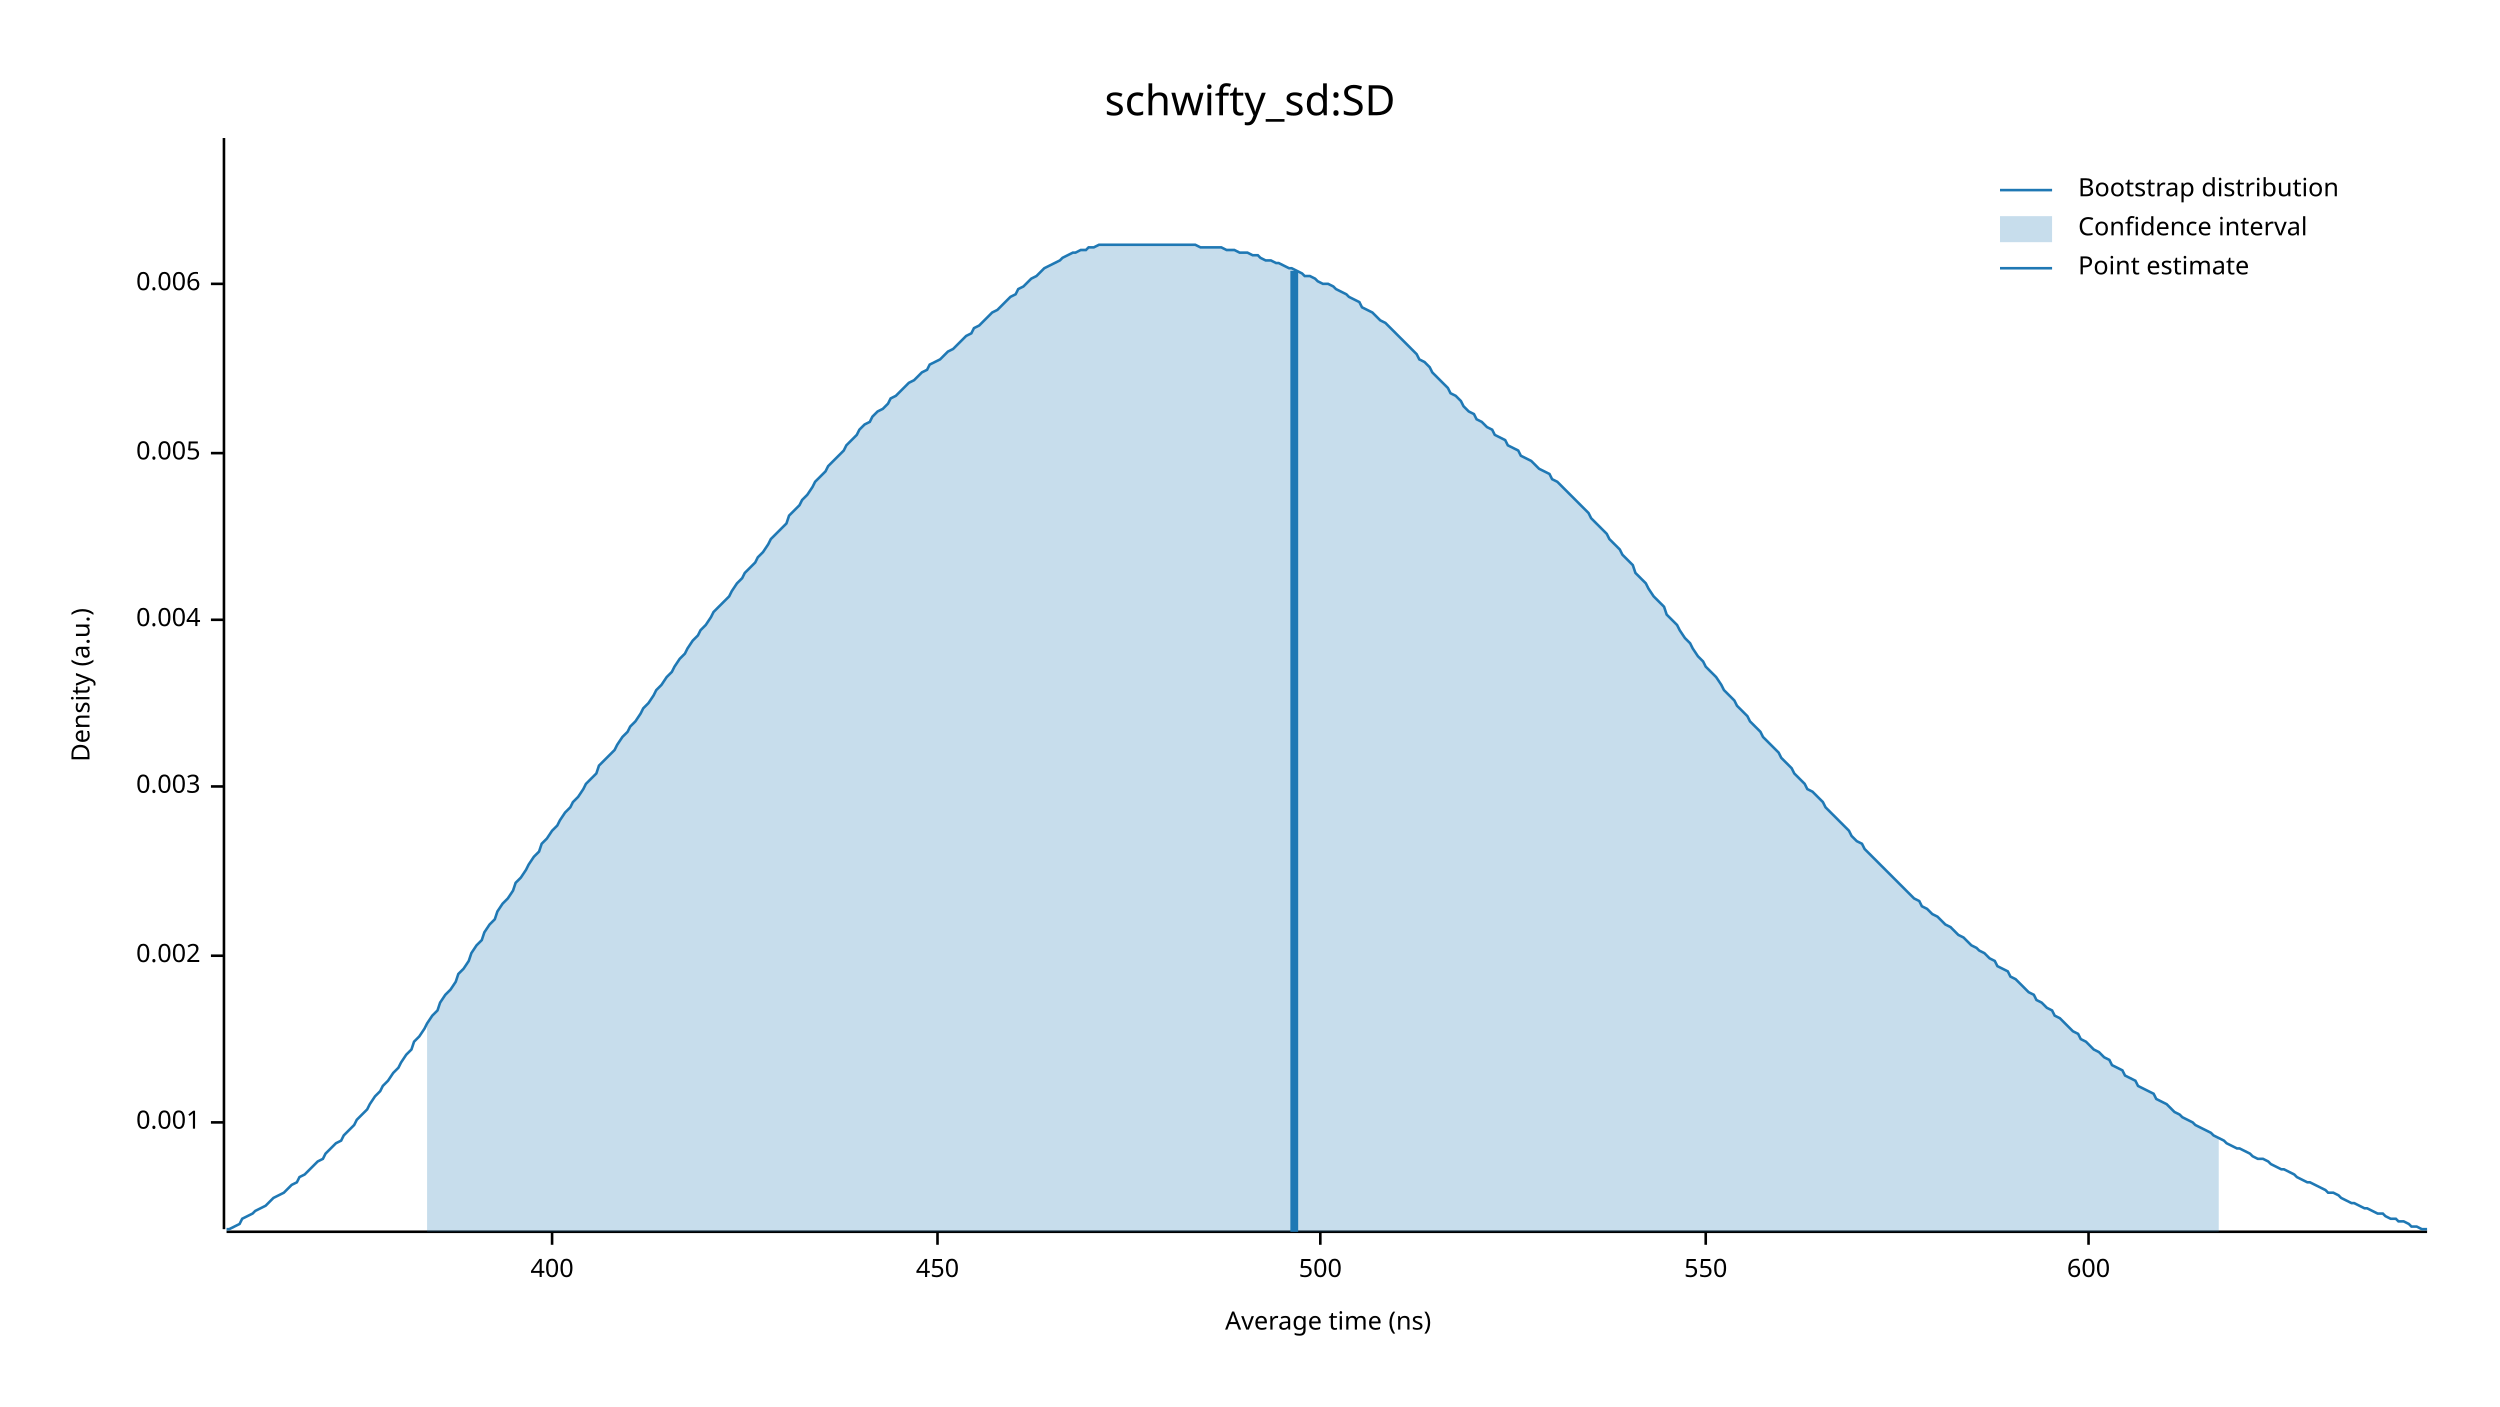
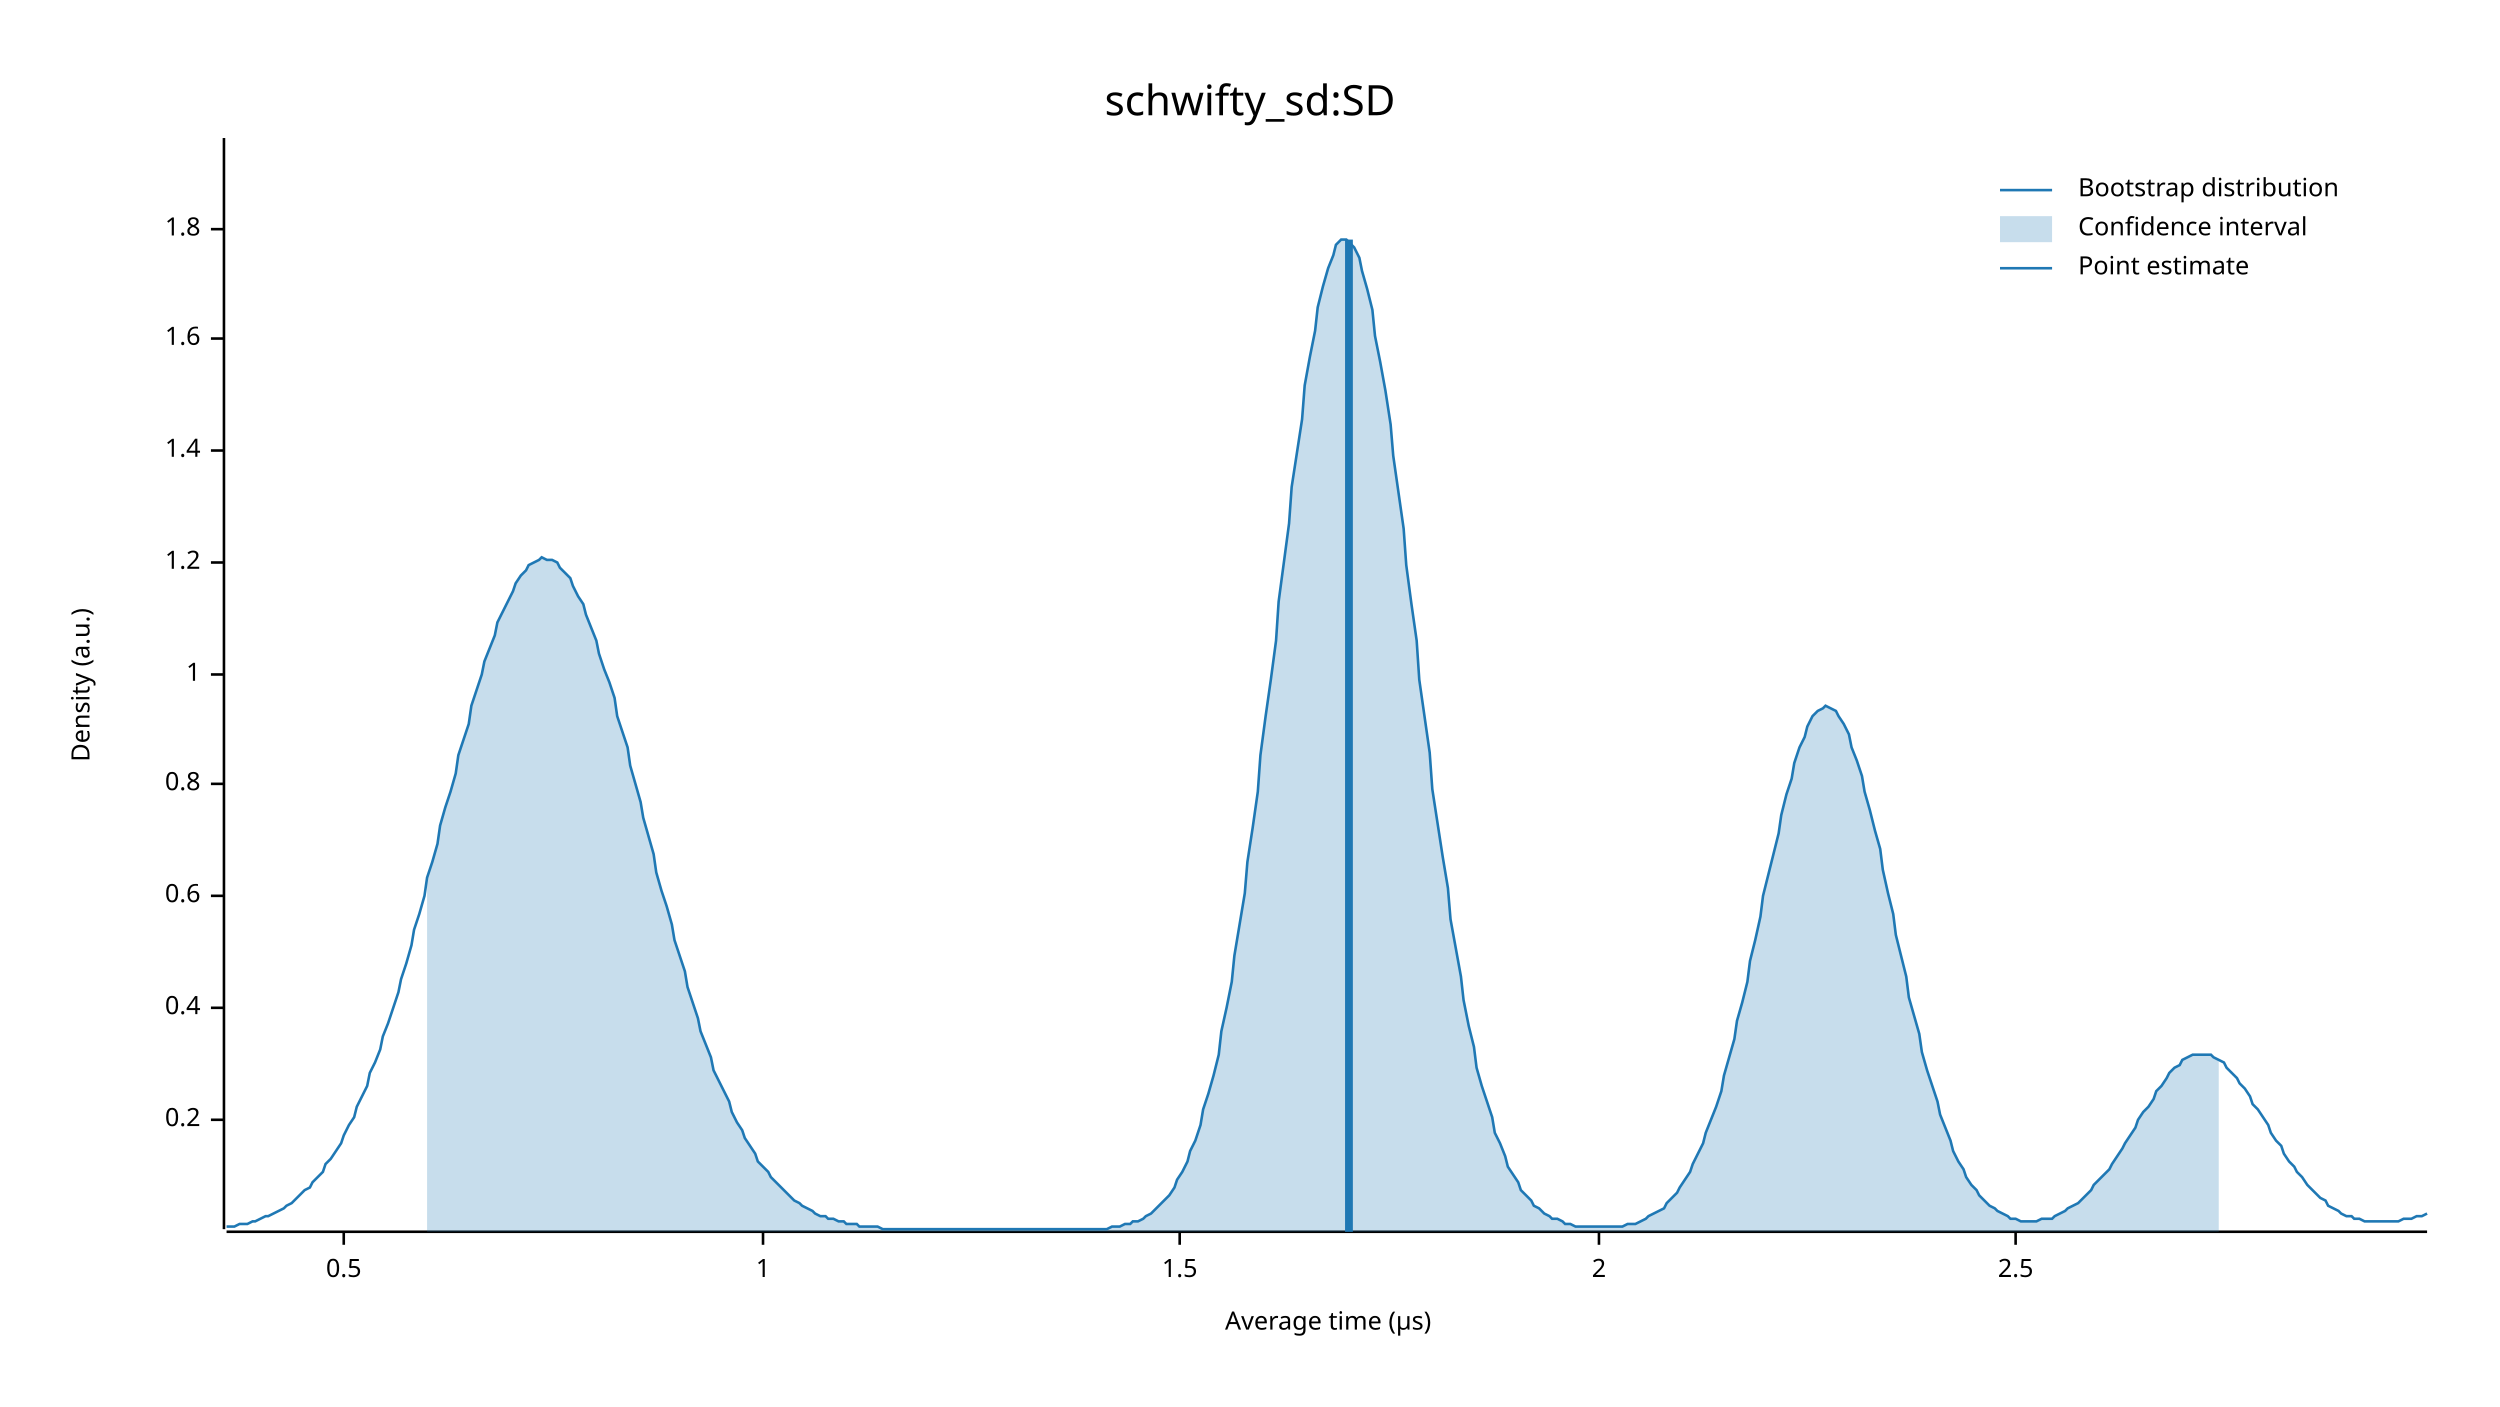
<svg xmlns="http://www.w3.org/2000/svg" width="960" height="540" viewBox="0 0 960 540">
  <text x="480" y="32" dy="0.76em" text-anchor="middle" font-family="sans-serif" font-size="16.129" opacity="1" fill="#000000">
schwifty_sd:SD
</text>
  <text x="27" y="263" dy="0.76em" text-anchor="middle" font-family="sans-serif" font-size="9.677" opacity="1" fill="#000000" transform="rotate(270, 27, 263)">
Density (a.u.)
</text>
  <text x="510" y="513" dy="-0.5ex" text-anchor="middle" font-family="sans-serif" font-size="9.677" opacity="1" fill="#000000">
- Average time (ns)
+ Average time (µs)
</text>
  <polyline fill="none" opacity="1" stroke="#000000" stroke-width="1" points="86,53 86,472 " />
-   <text x="77" y="431" dy="0.5ex" text-anchor="end" font-family="sans-serif" font-size="9.677" opacity="1" fill="#000000">
- 0.001
+   <text x="77" y="430" dy="0.5ex" text-anchor="end" font-family="sans-serif" font-size="9.677" opacity="1" fill="#000000">
+ 0.2
</text>
-   <polyline fill="none" opacity="1" stroke="#000000" stroke-width="1" points="81,431 86,431 " />
-   <text x="77" y="367" dy="0.5ex" text-anchor="end" font-family="sans-serif" font-size="9.677" opacity="1" fill="#000000">
- 0.002
+   <polyline fill="none" opacity="1" stroke="#000000" stroke-width="1" points="81,430 86,430 " />
+   <text x="77" y="387" dy="0.5ex" text-anchor="end" font-family="sans-serif" font-size="9.677" opacity="1" fill="#000000">
+ 0.4
</text>
-   <polyline fill="none" opacity="1" stroke="#000000" stroke-width="1" points="81,367 86,367 " />
-   <text x="77" y="302" dy="0.5ex" text-anchor="end" font-family="sans-serif" font-size="9.677" opacity="1" fill="#000000">
- 0.003
+   <polyline fill="none" opacity="1" stroke="#000000" stroke-width="1" points="81,387 86,387 " />
+   <text x="77" y="344" dy="0.5ex" text-anchor="end" font-family="sans-serif" font-size="9.677" opacity="1" fill="#000000">
+ 0.6
</text>
-   <polyline fill="none" opacity="1" stroke="#000000" stroke-width="1" points="81,302 86,302 " />
-   <text x="77" y="238" dy="0.5ex" text-anchor="end" font-family="sans-serif" font-size="9.677" opacity="1" fill="#000000">
- 0.004
+   <polyline fill="none" opacity="1" stroke="#000000" stroke-width="1" points="81,344 86,344 " />
+   <text x="77" y="301" dy="0.5ex" text-anchor="end" font-family="sans-serif" font-size="9.677" opacity="1" fill="#000000">
+ 0.8
</text>
-   <polyline fill="none" opacity="1" stroke="#000000" stroke-width="1" points="81,238 86,238 " />
-   <text x="77" y="174" dy="0.5ex" text-anchor="end" font-family="sans-serif" font-size="9.677" opacity="1" fill="#000000">
- 0.005
+   <polyline fill="none" opacity="1" stroke="#000000" stroke-width="1" points="81,301 86,301 " />
+   <text x="77" y="259" dy="0.5ex" text-anchor="end" font-family="sans-serif" font-size="9.677" opacity="1" fill="#000000">
+ 1
</text>
-   <polyline fill="none" opacity="1" stroke="#000000" stroke-width="1" points="81,174 86,174 " />
-   <text x="77" y="109" dy="0.5ex" text-anchor="end" font-family="sans-serif" font-size="9.677" opacity="1" fill="#000000">
- 0.006
+   <polyline fill="none" opacity="1" stroke="#000000" stroke-width="1" points="81,259 86,259 " />
+   <text x="77" y="216" dy="0.5ex" text-anchor="end" font-family="sans-serif" font-size="9.677" opacity="1" fill="#000000">
+ 1.2
</text>
-   <polyline fill="none" opacity="1" stroke="#000000" stroke-width="1" points="81,109 86,109 " />
+   <polyline fill="none" opacity="1" stroke="#000000" stroke-width="1" points="81,216 86,216 " />
+   <text x="77" y="173" dy="0.5ex" text-anchor="end" font-family="sans-serif" font-size="9.677" opacity="1" fill="#000000">
+ 1.4
+ </text>
+   <polyline fill="none" opacity="1" stroke="#000000" stroke-width="1" points="81,173 86,173 " />
+   <text x="77" y="130" dy="0.5ex" text-anchor="end" font-family="sans-serif" font-size="9.677" opacity="1" fill="#000000">
+ 1.6
+ </text>
+   <polyline fill="none" opacity="1" stroke="#000000" stroke-width="1" points="81,130 86,130 " />
+   <text x="77" y="88" dy="0.5ex" text-anchor="end" font-family="sans-serif" font-size="9.677" opacity="1" fill="#000000">
+ 1.8
+ </text>
+   <polyline fill="none" opacity="1" stroke="#000000" stroke-width="1" points="81,88 86,88 " />
  <polyline fill="none" opacity="1" stroke="#000000" stroke-width="1" points="87,473 932,473 " />
-   <text x="212" y="483" dy="0.76em" text-anchor="middle" font-family="sans-serif" font-size="9.677" opacity="1" fill="#000000">
- 400
+   <text x="132" y="483" dy="0.76em" text-anchor="middle" font-family="sans-serif" font-size="9.677" opacity="1" fill="#000000">
+ 0.5
</text>
-   <polyline fill="none" opacity="1" stroke="#000000" stroke-width="1" points="212,473 212,478 " />
-   <text x="360" y="483" dy="0.76em" text-anchor="middle" font-family="sans-serif" font-size="9.677" opacity="1" fill="#000000">
- 450
+   <polyline fill="none" opacity="1" stroke="#000000" stroke-width="1" points="132,473 132,478 " />
+   <text x="293" y="483" dy="0.76em" text-anchor="middle" font-family="sans-serif" font-size="9.677" opacity="1" fill="#000000">
+ 1
</text>
-   <polyline fill="none" opacity="1" stroke="#000000" stroke-width="1" points="360,473 360,478 " />
-   <text x="507" y="483" dy="0.76em" text-anchor="middle" font-family="sans-serif" font-size="9.677" opacity="1" fill="#000000">
- 500
+   <polyline fill="none" opacity="1" stroke="#000000" stroke-width="1" points="293,473 293,478 " />
+   <text x="453" y="483" dy="0.76em" text-anchor="middle" font-family="sans-serif" font-size="9.677" opacity="1" fill="#000000">
+ 1.5
</text>
-   <polyline fill="none" opacity="1" stroke="#000000" stroke-width="1" points="507,473 507,478 " />
-   <text x="655" y="483" dy="0.76em" text-anchor="middle" font-family="sans-serif" font-size="9.677" opacity="1" fill="#000000">
- 550
+   <polyline fill="none" opacity="1" stroke="#000000" stroke-width="1" points="453,473 453,478 " />
+   <text x="614" y="483" dy="0.76em" text-anchor="middle" font-family="sans-serif" font-size="9.677" opacity="1" fill="#000000">
+ 2
</text>
-   <polyline fill="none" opacity="1" stroke="#000000" stroke-width="1" points="655,473 655,478 " />
-   <text x="802" y="483" dy="0.76em" text-anchor="middle" font-family="sans-serif" font-size="9.677" opacity="1" fill="#000000">
- 600
+   <polyline fill="none" opacity="1" stroke="#000000" stroke-width="1" points="614,473 614,478 " />
+   <text x="774" y="483" dy="0.76em" text-anchor="middle" font-family="sans-serif" font-size="9.677" opacity="1" fill="#000000">
+ 2.5
</text>
-   <polyline fill="none" opacity="1" stroke="#000000" stroke-width="1" points="802,473 802,478 " />
-   <polyline fill="none" opacity="1" stroke="#1F78B4" stroke-width="1" points="87,472 88,472 90,471 92,470 93,468 95,467 97,466 98,465 100,464 102,463 103,462 105,460 107,459 109,458 110,457 112,455 114,454 115,452 117,451 119,449 120,448 122,446 124,445 125,443 127,441 129,439 131,438 132,436 134,434 136,432 137,430 139,428 141,426 142,424 144,421 146,419 147,417 149,415 151,412 153,410 154,408 156,405 158,403 159,400 161,398 163,395 164,393 166,390 168,388 169,385 171,382 173,380 175,377 176,374 178,372 180,369 181,366 183,363 185,361 186,358 188,355 190,353 191,350 193,347 195,345 197,342 198,339 200,337 202,334 203,332 205,329 207,327 208,324 210,322 212,319 214,317 215,315 217,312 219,310 220,308 222,306 224,303 225,301 227,299 229,297 230,294 232,292 234,290 236,288 237,286 239,283 241,281 242,279 244,277 246,274 247,272 249,270 251,267 252,265 254,263 256,260 258,258 259,256 261,253 263,251 264,249 266,246 268,244 269,242 271,240 273,237 274,235 276,233 278,231 280,229 281,227 283,224 285,222 286,220 288,218 290,216 291,214 293,212 295,209 296,207 298,205 300,203 302,201 303,198 305,196 307,194 308,192 310,190 312,187 313,185 315,183 317,181 318,179 320,177 322,175 324,173 325,171 327,169 329,167 330,165 332,163 334,162 335,160 337,158 339,157 341,155 342,153 344,152 346,150 347,149 349,147 351,146 352,145 354,143 356,142 357,140 359,139 361,138 363,136 364,135 366,134 368,132 369,131 371,129 373,128 374,126 376,125 378,123 379,122 381,120 383,119 385,117 386,116 388,114 390,113 391,111 393,110 395,108 396,107 398,106 400,104 401,103 403,102 405,101 407,100 408,99 410,98 412,97 413,97 415,96 417,96 418,95 420,95 422,94 423,94 425,94 427,94 429,94 430,94 432,94 434,94 435,94 437,94 439,94 440,94 442,94 444,94 445,94 447,94 449,94 451,94 452,94 454,94 456,94 457,94 459,94 461,95 462,95 464,95 466,95 468,95 469,95 471,96 473,96 474,96 476,97 478,97 479,97 481,98 483,98 484,99 486,100 488,100 490,101 491,101 493,102 495,103 496,103 498,104 500,105 501,106 503,106 505,107 506,108 508,109 510,109 512,110 513,111 515,112 517,113 518,114 520,115 522,116 523,118 525,119 527,120 528,121 530,123 532,124 534,126 535,127 537,129 539,131 540,132 542,134 544,136 545,138 547,139 549,141 550,143 552,145 554,147 556,149 557,151 559,152 561,154 562,156 564,158 566,159 567,161 569,162 571,164 573,165 574,167 576,168 578,169 579,171 581,172 583,173 584,175 586,176 588,177 589,178 591,180 593,181 595,182 596,184 598,185 600,187 601,188 603,190 605,192 606,193 608,195 610,197 611,199 613,201 615,203 617,205 618,207 620,209 622,211 623,213 625,215 627,217 628,220 630,222 632,224 633,226 635,229 637,231 639,233 640,236 642,238 644,240 645,242 647,245 649,247 650,249 652,252 654,254 655,256 657,258 659,260 661,263 662,265 664,267 666,269 667,271 669,273 671,275 672,277 674,279 676,281 677,283 679,285 681,287 683,289 684,291 686,293 688,295 689,297 691,299 693,301 694,303 696,304 698,306 700,308 701,310 703,312 705,314 706,315 708,317 710,319 711,321 713,323 715,324 716,326 718,328 720,330 722,332 723,333 725,335 727,337 728,338 730,340 732,342 733,343 735,345 737,346 738,348 740,349 742,351 744,352 745,353 747,355 749,356 750,357 752,359 754,360 755,361 757,363 759,364 760,365 762,366 764,368 766,369 767,371 769,372 771,373 772,375 774,376 776,378 777,379 779,381 781,382 782,384 784,385 786,387 788,388 789,390 791,391 793,393 794,394 796,396 798,397 799,399 801,400 803,402 804,403 806,404 808,406 810,407 811,409 813,410 815,411 816,413 818,414 820,415 821,417 823,418 825,419 827,420 828,422 830,423 832,424 833,425 835,427 837,428 838,429 840,430 842,431 843,432 845,433 847,434 849,435 850,436 852,437 854,438 855,439 857,440 859,441 860,441 862,442 864,443 865,444 867,445 869,445 871,446 872,447 874,448 876,449 877,449 879,450 881,451 882,452 884,453 886,454 887,454 889,455 891,456 893,457 894,458 896,458 898,459 899,460 901,461 903,462 904,462 906,463 908,464 909,464 911,465 913,466 915,466 916,467 918,468 920,468 921,469 923,469 925,470 926,471 928,471 930,472 932,472 " />
-   <polygon opacity="0.25" fill="#1F78B4" points="164,393 166,390 168,388 169,385 171,382 173,380 175,377 176,374 178,372 180,369 181,366 183,363 185,361 186,358 188,355 190,353 191,350 193,347 195,345 197,342 198,339 200,337 202,334 203,332 205,329 207,327 208,324 210,322 212,319 214,317 215,315 217,312 219,310 220,308 222,306 224,303 225,301 227,299 229,297 230,294 232,292 234,290 236,288 237,286 239,283 241,281 242,279 244,277 246,274 247,272 249,270 251,267 252,265 254,263 256,260 258,258 259,256 261,253 263,251 264,249 266,246 268,244 269,242 271,240 273,237 274,235 276,233 278,231 280,229 281,227 283,224 285,222 286,220 288,218 290,216 291,214 293,212 295,209 296,207 298,205 300,203 302,201 303,198 305,196 307,194 308,192 310,190 312,187 313,185 315,183 317,181 318,179 320,177 322,175 324,173 325,171 327,169 329,167 330,165 332,163 334,162 335,160 337,158 339,157 341,155 342,153 344,152 346,150 347,149 349,147 351,146 352,145 354,143 356,142 357,140 359,139 361,138 363,136 364,135 366,134 368,132 369,131 371,129 373,128 374,126 376,125 378,123 379,122 381,120 383,119 385,117 386,116 388,114 390,113 391,111 393,110 395,108 396,107 398,106 400,104 401,103 403,102 405,101 407,100 408,99 410,98 412,97 413,97 415,96 417,96 418,95 420,95 422,94 423,94 425,94 427,94 429,94 430,94 432,94 434,94 435,94 437,94 439,94 440,94 442,94 444,94 445,94 447,94 449,94 451,94 452,94 454,94 456,94 457,94 459,94 461,95 462,95 464,95 466,95 468,95 469,95 471,96 473,96 474,96 476,97 478,97 479,97 481,98 483,98 484,99 486,100 488,100 490,101 491,101 493,102 495,103 496,103 498,104 500,105 501,106 503,106 505,107 506,108 508,109 510,109 512,110 513,111 515,112 517,113 518,114 520,115 522,116 523,118 525,119 527,120 528,121 530,123 532,124 534,126 535,127 537,129 539,131 540,132 542,134 544,136 545,138 547,139 549,141 550,143 552,145 554,147 556,149 557,151 559,152 561,154 562,156 564,158 566,159 567,161 569,162 571,164 573,165 574,167 576,168 578,169 579,171 581,172 583,173 584,175 586,176 588,177 589,178 591,180 593,181 595,182 596,184 598,185 600,187 601,188 603,190 605,192 606,193 608,195 610,197 611,199 613,201 615,203 617,205 618,207 620,209 622,211 623,213 625,215 627,217 628,220 630,222 632,224 633,226 635,229 637,231 639,233 640,236 642,238 644,240 645,242 647,245 649,247 650,249 652,252 654,254 655,256 657,258 659,260 661,263 662,265 664,267 666,269 667,271 669,273 671,275 672,277 674,279 676,281 677,283 679,285 681,287 683,289 684,291 686,293 688,295 689,297 691,299 693,301 694,303 696,304 698,306 700,308 701,310 703,312 705,314 706,315 708,317 710,319 711,321 713,323 715,324 716,326 718,328 720,330 722,332 723,333 725,335 727,337 728,338 730,340 732,342 733,343 735,345 737,346 738,348 740,349 742,351 744,352 745,353 747,355 749,356 750,357 752,359 754,360 755,361 757,363 759,364 760,365 762,366 764,368 766,369 767,371 769,372 771,373 772,375 774,376 776,378 777,379 779,381 781,382 782,384 784,385 786,387 788,388 789,390 791,391 793,393 794,394 796,396 798,397 799,399 801,400 803,402 804,403 806,404 808,406 810,407 811,409 813,410 815,411 816,413 818,414 820,415 821,417 823,418 825,419 827,420 828,422 830,423 832,424 833,425 835,427 837,428 838,429 840,430 842,431 843,432 845,433 847,434 849,435 850,436 852,437 852,473 164,473 " />
-   <polyline fill="none" opacity="1" stroke="#1F78B4" stroke-width="3" points="497,473 497,104 " />
+   <polyline fill="none" opacity="1" stroke="#000000" stroke-width="1" points="774,473 774,478 " />
+   <polyline fill="none" opacity="1" stroke="#1F78B4" stroke-width="1" points="87,471 88,471 90,471 92,470 93,470 95,470 97,469 98,469 100,468 102,467 103,467 105,466 107,465 109,464 110,463 112,462 114,460 115,459 117,457 119,456 120,454 122,452 124,450 125,447 127,445 129,442 131,439 132,436 134,432 136,429 137,425 139,421 141,417 142,412 144,408 146,403 147,398 149,393 151,387 153,381 154,376 156,370 158,363 159,357 161,351 163,344 164,337 166,331 168,324 169,317 171,310 173,304 175,297 176,290 178,284 180,278 181,271 183,265 185,259 186,254 188,249 190,244 191,239 193,235 195,231 197,227 198,224 200,221 202,219 203,217 205,216 207,215 208,214 210,215 212,215 214,216 215,218 217,220 219,222 220,225 222,229 224,232 225,236 227,241 229,246 230,251 232,257 234,262 236,268 237,275 239,281 241,287 242,294 244,301 246,308 247,314 249,321 251,328 252,335 254,342 256,348 258,355 259,361 261,367 263,373 264,379 266,385 268,391 269,396 271,401 273,406 274,411 276,415 278,419 280,423 281,427 283,431 285,434 286,437 288,440 290,443 291,446 293,448 295,450 296,452 298,454 300,456 302,458 303,459 305,461 307,462 308,463 310,464 312,465 313,466 315,467 317,467 318,468 320,468 322,469 324,469 325,470 327,470 329,470 330,471 332,471 334,471 335,471 337,471 339,472 341,472 342,472 344,472 346,472 347,472 349,472 351,472 352,472 354,472 356,472 357,472 359,472 361,472 363,472 364,472 366,472 368,472 369,472 371,472 373,472 374,472 376,472 378,472 379,472 381,472 383,472 385,472 386,472 388,472 390,472 391,472 393,472 395,472 396,472 398,472 400,472 401,472 403,472 405,472 407,472 408,472 410,472 412,472 413,472 415,472 417,472 418,472 420,472 422,472 423,472 425,472 427,471 429,471 430,471 432,470 434,470 435,469 437,469 439,468 440,467 442,466 444,464 445,463 447,461 449,459 451,456 452,453 454,450 456,446 457,442 459,438 461,432 462,426 464,420 466,413 468,405 469,396 471,387 473,377 474,367 476,355 478,343 479,331 481,318 483,304 484,290 486,275 488,261 490,246 491,231 493,216 495,201 496,187 498,174 500,161 501,148 503,137 505,127 506,118 508,110 510,103 512,98 513,94 515,92 517,92 518,93 520,95 522,99 523,104 525,111 527,119 528,129 530,139 532,150 534,163 535,175 537,189 539,203 540,217 542,232 544,246 545,261 547,275 549,289 550,303 552,316 554,329 556,341 557,353 559,364 561,375 562,384 564,394 566,402 567,410 569,417 571,423 573,429 574,435 576,439 578,444 579,448 581,451 583,454 584,457 586,459 588,461 589,463 591,464 593,466 595,467 596,468 598,468 600,469 601,470 603,470 605,471 606,471 608,471 610,471 611,471 613,471 615,471 617,471 618,471 620,471 622,471 623,471 625,470 627,470 628,470 630,469 632,468 633,467 635,466 637,465 639,464 640,462 642,460 644,458 645,456 647,453 649,450 650,447 652,443 654,439 655,435 657,430 659,425 661,419 662,413 664,406 666,399 667,392 669,385 671,377 672,369 674,361 676,352 677,344 679,336 681,328 683,320 684,313 686,305 688,299 689,293 691,287 693,283 694,279 696,275 698,273 700,272 701,271 703,272 705,273 706,275 708,278 710,282 711,287 713,292 715,298 716,304 718,311 720,319 722,326 723,334 725,343 727,351 728,359 730,367 732,375 733,383 735,390 737,397 738,404 740,411 742,417 744,423 745,428 747,433 749,438 750,442 752,446 754,449 755,452 757,455 759,457 760,459 762,461 764,463 766,464 767,465 769,466 771,467 772,468 774,468 776,469 777,469 779,469 781,469 782,469 784,468 786,468 788,468 789,467 791,466 793,465 794,464 796,463 798,462 799,461 801,459 803,457 804,455 806,453 808,451 810,449 811,447 813,444 815,441 816,439 818,436 820,433 821,430 823,427 825,425 827,422 828,419 830,417 832,414 833,412 835,410 837,409 838,407 840,406 842,405 843,405 845,405 847,405 849,405 850,406 852,407 854,408 855,410 857,412 859,414 860,416 862,418 864,421 865,424 867,426 869,429 871,432 872,435 874,438 876,440 877,443 879,446 881,448 882,450 884,452 886,455 887,456 889,458 891,460 893,461 894,463 896,464 898,465 899,466 901,467 903,467 904,468 906,468 908,469 909,469 911,469 913,469 915,469 916,469 918,469 920,469 921,469 923,468 925,468 926,468 928,467 930,467 932,466 " />
+   <polygon opacity="0.25" fill="#1F78B4" points="164,337 166,331 168,324 169,317 171,310 173,304 175,297 176,290 178,284 180,278 181,271 183,265 185,259 186,254 188,249 190,244 191,239 193,235 195,231 197,227 198,224 200,221 202,219 203,217 205,216 207,215 208,214 210,215 212,215 214,216 215,218 217,220 219,222 220,225 222,229 224,232 225,236 227,241 229,246 230,251 232,257 234,262 236,268 237,275 239,281 241,287 242,294 244,301 246,308 247,314 249,321 251,328 252,335 254,342 256,348 258,355 259,361 261,367 263,373 264,379 266,385 268,391 269,396 271,401 273,406 274,411 276,415 278,419 280,423 281,427 283,431 285,434 286,437 288,440 290,443 291,446 293,448 295,450 296,452 298,454 300,456 302,458 303,459 305,461 307,462 308,463 310,464 312,465 313,466 315,467 317,467 318,468 320,468 322,469 324,469 325,470 327,470 329,470 330,471 332,471 334,471 335,471 337,471 339,472 341,472 342,472 344,472 346,472 347,472 349,472 351,472 352,472 354,472 356,472 357,472 359,472 361,472 363,472 364,472 366,472 368,472 369,472 371,472 373,472 374,472 376,472 378,472 379,472 381,472 383,472 385,472 386,472 388,472 390,472 391,472 393,472 395,472 396,472 398,472 400,472 401,472 403,472 405,472 407,472 408,472 410,472 412,472 413,472 415,472 417,472 418,472 420,472 422,472 423,472 425,472 427,471 429,471 430,471 432,470 434,470 435,469 437,469 439,468 440,467 442,466 444,464 445,463 447,461 449,459 451,456 452,453 454,450 456,446 457,442 459,438 461,432 462,426 464,420 466,413 468,405 469,396 471,387 473,377 474,367 476,355 478,343 479,331 481,318 483,304 484,290 486,275 488,261 490,246 491,231 493,216 495,201 496,187 498,174 500,161 501,148 503,137 505,127 506,118 508,110 510,103 512,98 513,94 515,92 517,92 518,93 520,95 522,99 523,104 525,111 527,119 528,129 530,139 532,150 534,163 535,175 537,189 539,203 540,217 542,232 544,246 545,261 547,275 549,289 550,303 552,316 554,329 556,341 557,353 559,364 561,375 562,384 564,394 566,402 567,410 569,417 571,423 573,429 574,435 576,439 578,444 579,448 581,451 583,454 584,457 586,459 588,461 589,463 591,464 593,466 595,467 596,468 598,468 600,469 601,470 603,470 605,471 606,471 608,471 610,471 611,471 613,471 615,471 617,471 618,471 620,471 622,471 623,471 625,470 627,470 628,470 630,469 632,468 633,467 635,466 637,465 639,464 640,462 642,460 644,458 645,456 647,453 649,450 650,447 652,443 654,439 655,435 657,430 659,425 661,419 662,413 664,406 666,399 667,392 669,385 671,377 672,369 674,361 676,352 677,344 679,336 681,328 683,320 684,313 686,305 688,299 689,293 691,287 693,283 694,279 696,275 698,273 700,272 701,271 703,272 705,273 706,275 708,278 710,282 711,287 713,292 715,298 716,304 718,311 720,319 722,326 723,334 725,343 727,351 728,359 730,367 732,375 733,383 735,390 737,397 738,404 740,411 742,417 744,423 745,428 747,433 749,438 750,442 752,446 754,449 755,452 757,455 759,457 760,459 762,461 764,463 766,464 767,465 769,466 771,467 772,468 774,468 776,469 777,469 779,469 781,469 782,469 784,468 786,468 788,468 789,467 791,466 793,465 794,464 796,463 798,462 799,461 801,459 803,457 804,455 806,453 808,451 810,449 811,447 813,444 815,441 816,439 818,436 820,433 821,430 823,427 825,425 827,422 828,419 830,417 832,414 833,412 835,410 837,409 838,407 840,406 842,405 843,405 845,405 847,405 849,405 850,406 852,407 852,473 164,473 " />
+   <polyline fill="none" opacity="1" stroke="#1F78B4" stroke-width="3" points="518,473 518,92 " />
  <text x="798" y="68" dy="0.76em" text-anchor="start" font-family="sans-serif" font-size="9.677" opacity="1" fill="#000000">
Bootstrap distribution
</text>
  <text x="798" y="83" dy="0.76em" text-anchor="start" font-family="sans-serif" font-size="9.677" opacity="1" fill="#000000">
Confidence interval
</text>
  <text x="798" y="98" dy="0.76em" text-anchor="start" font-family="sans-serif" font-size="9.677" opacity="1" fill="#000000">
Point estimate
</text>
  <polyline fill="none" opacity="1" stroke="#1F78B4" stroke-width="1" points="768,73 788,73 " />
  <rect x="768" y="83" width="20" height="10" opacity="0.25" fill="#1F78B4" stroke="none" />
  <polyline fill="none" opacity="1" stroke="#1F78B4" stroke-width="1" points="768,103 788,103 " />
</svg>
